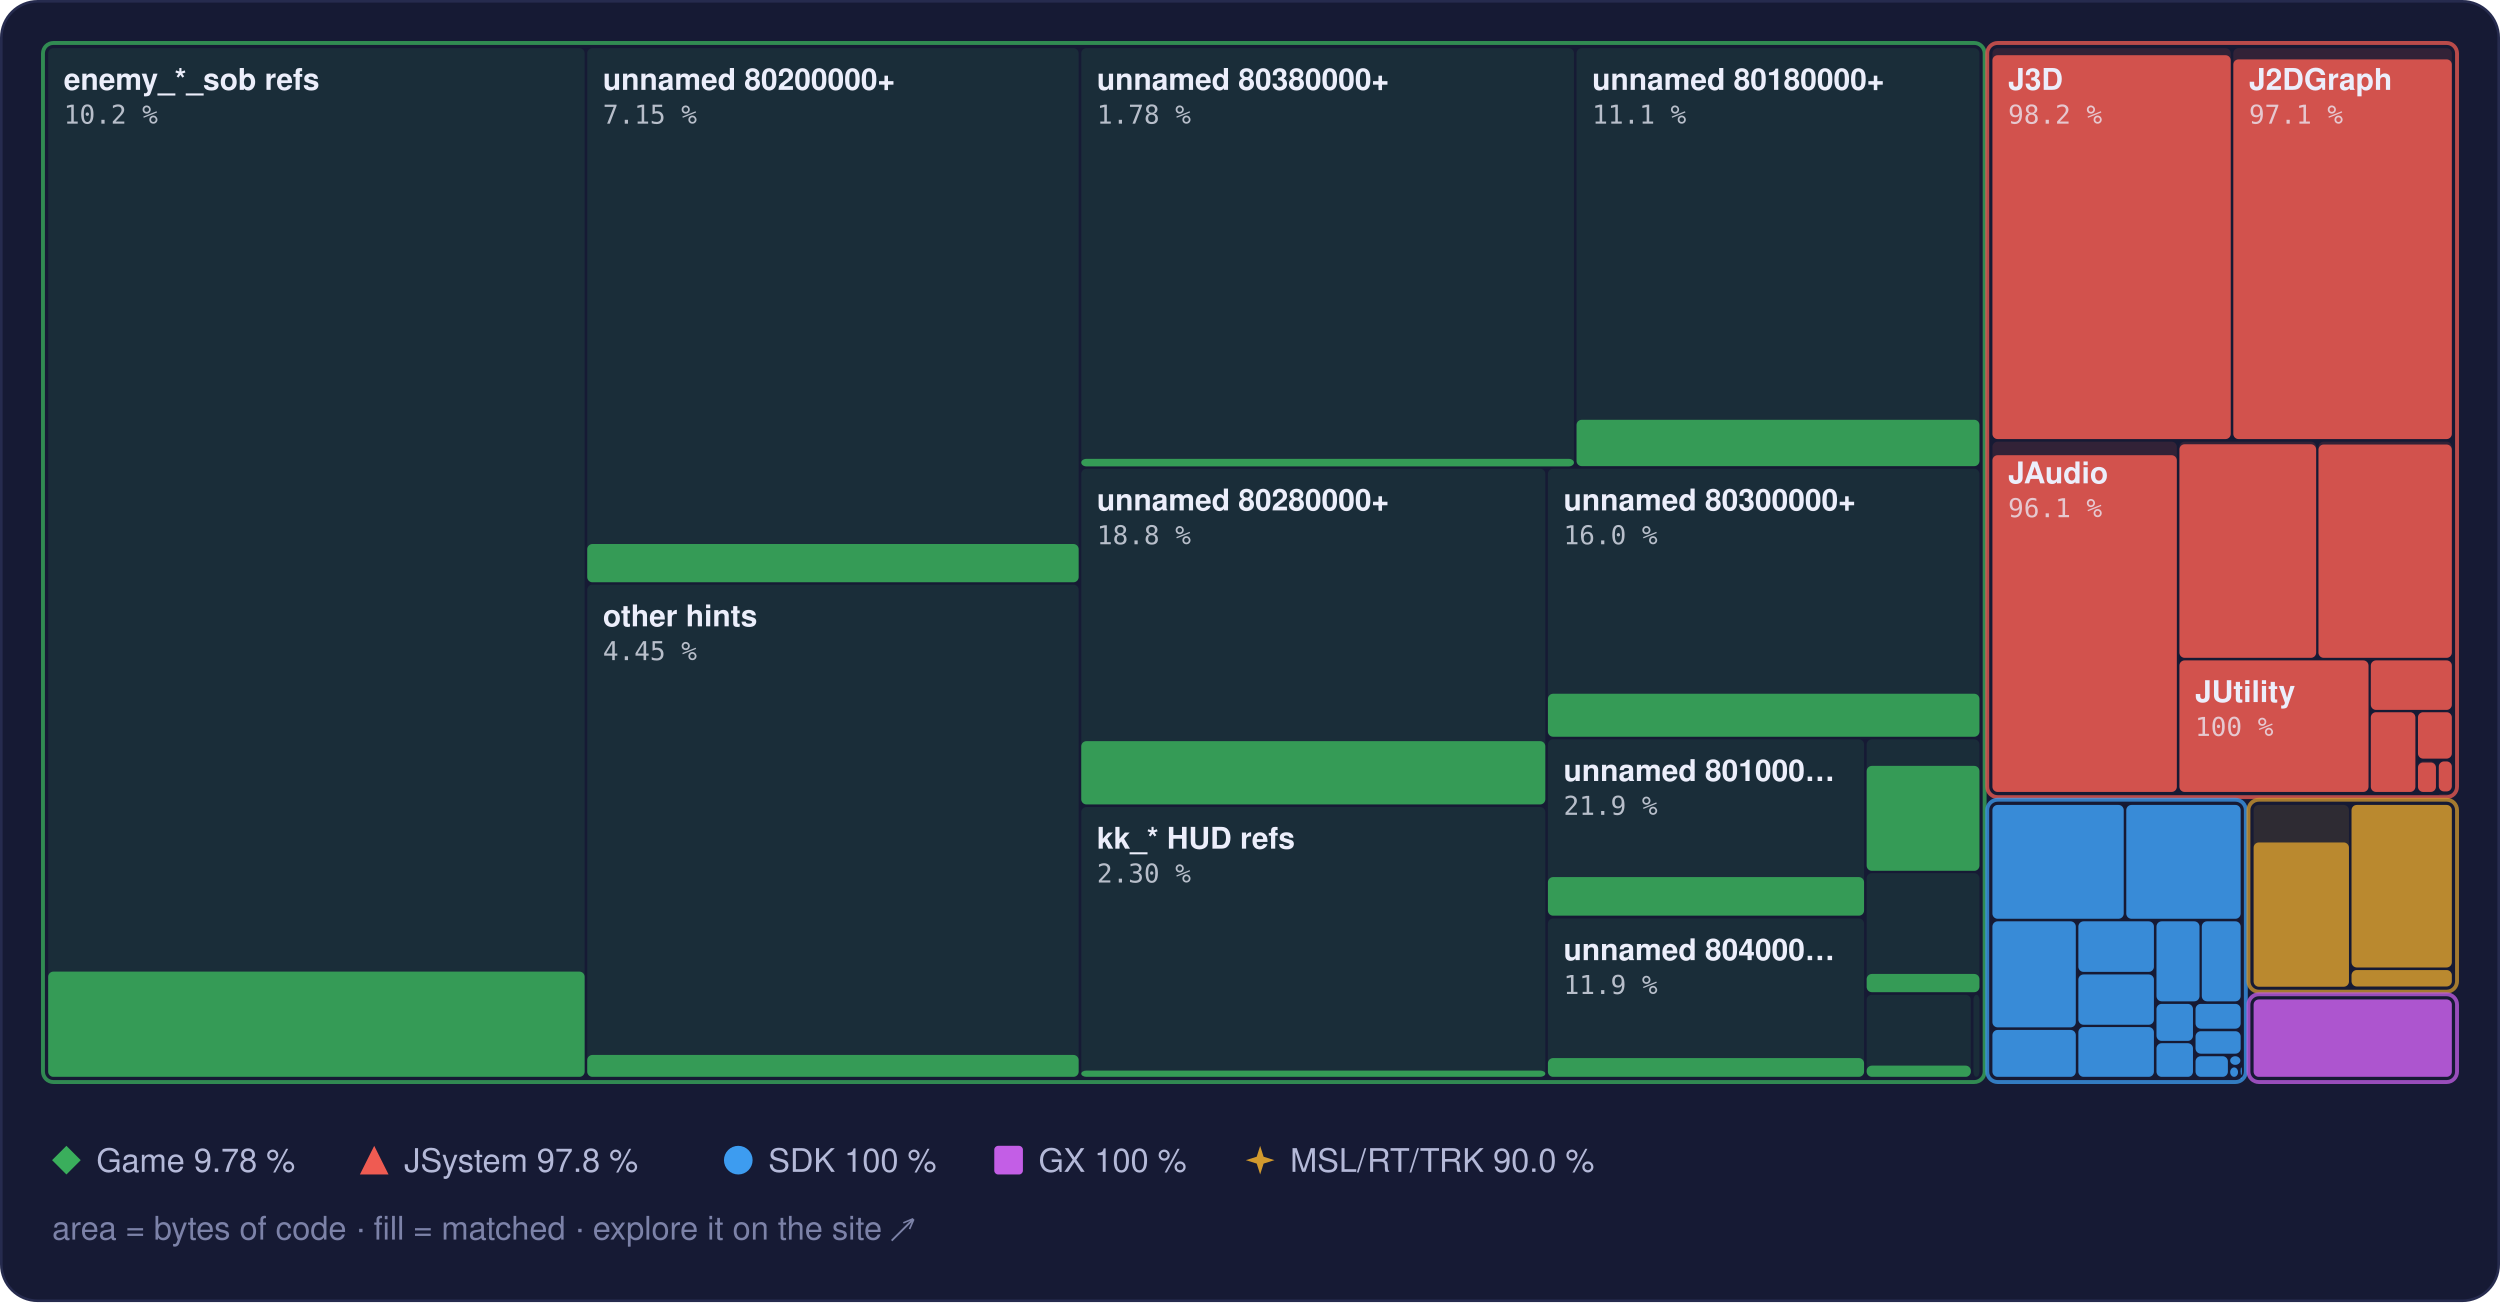
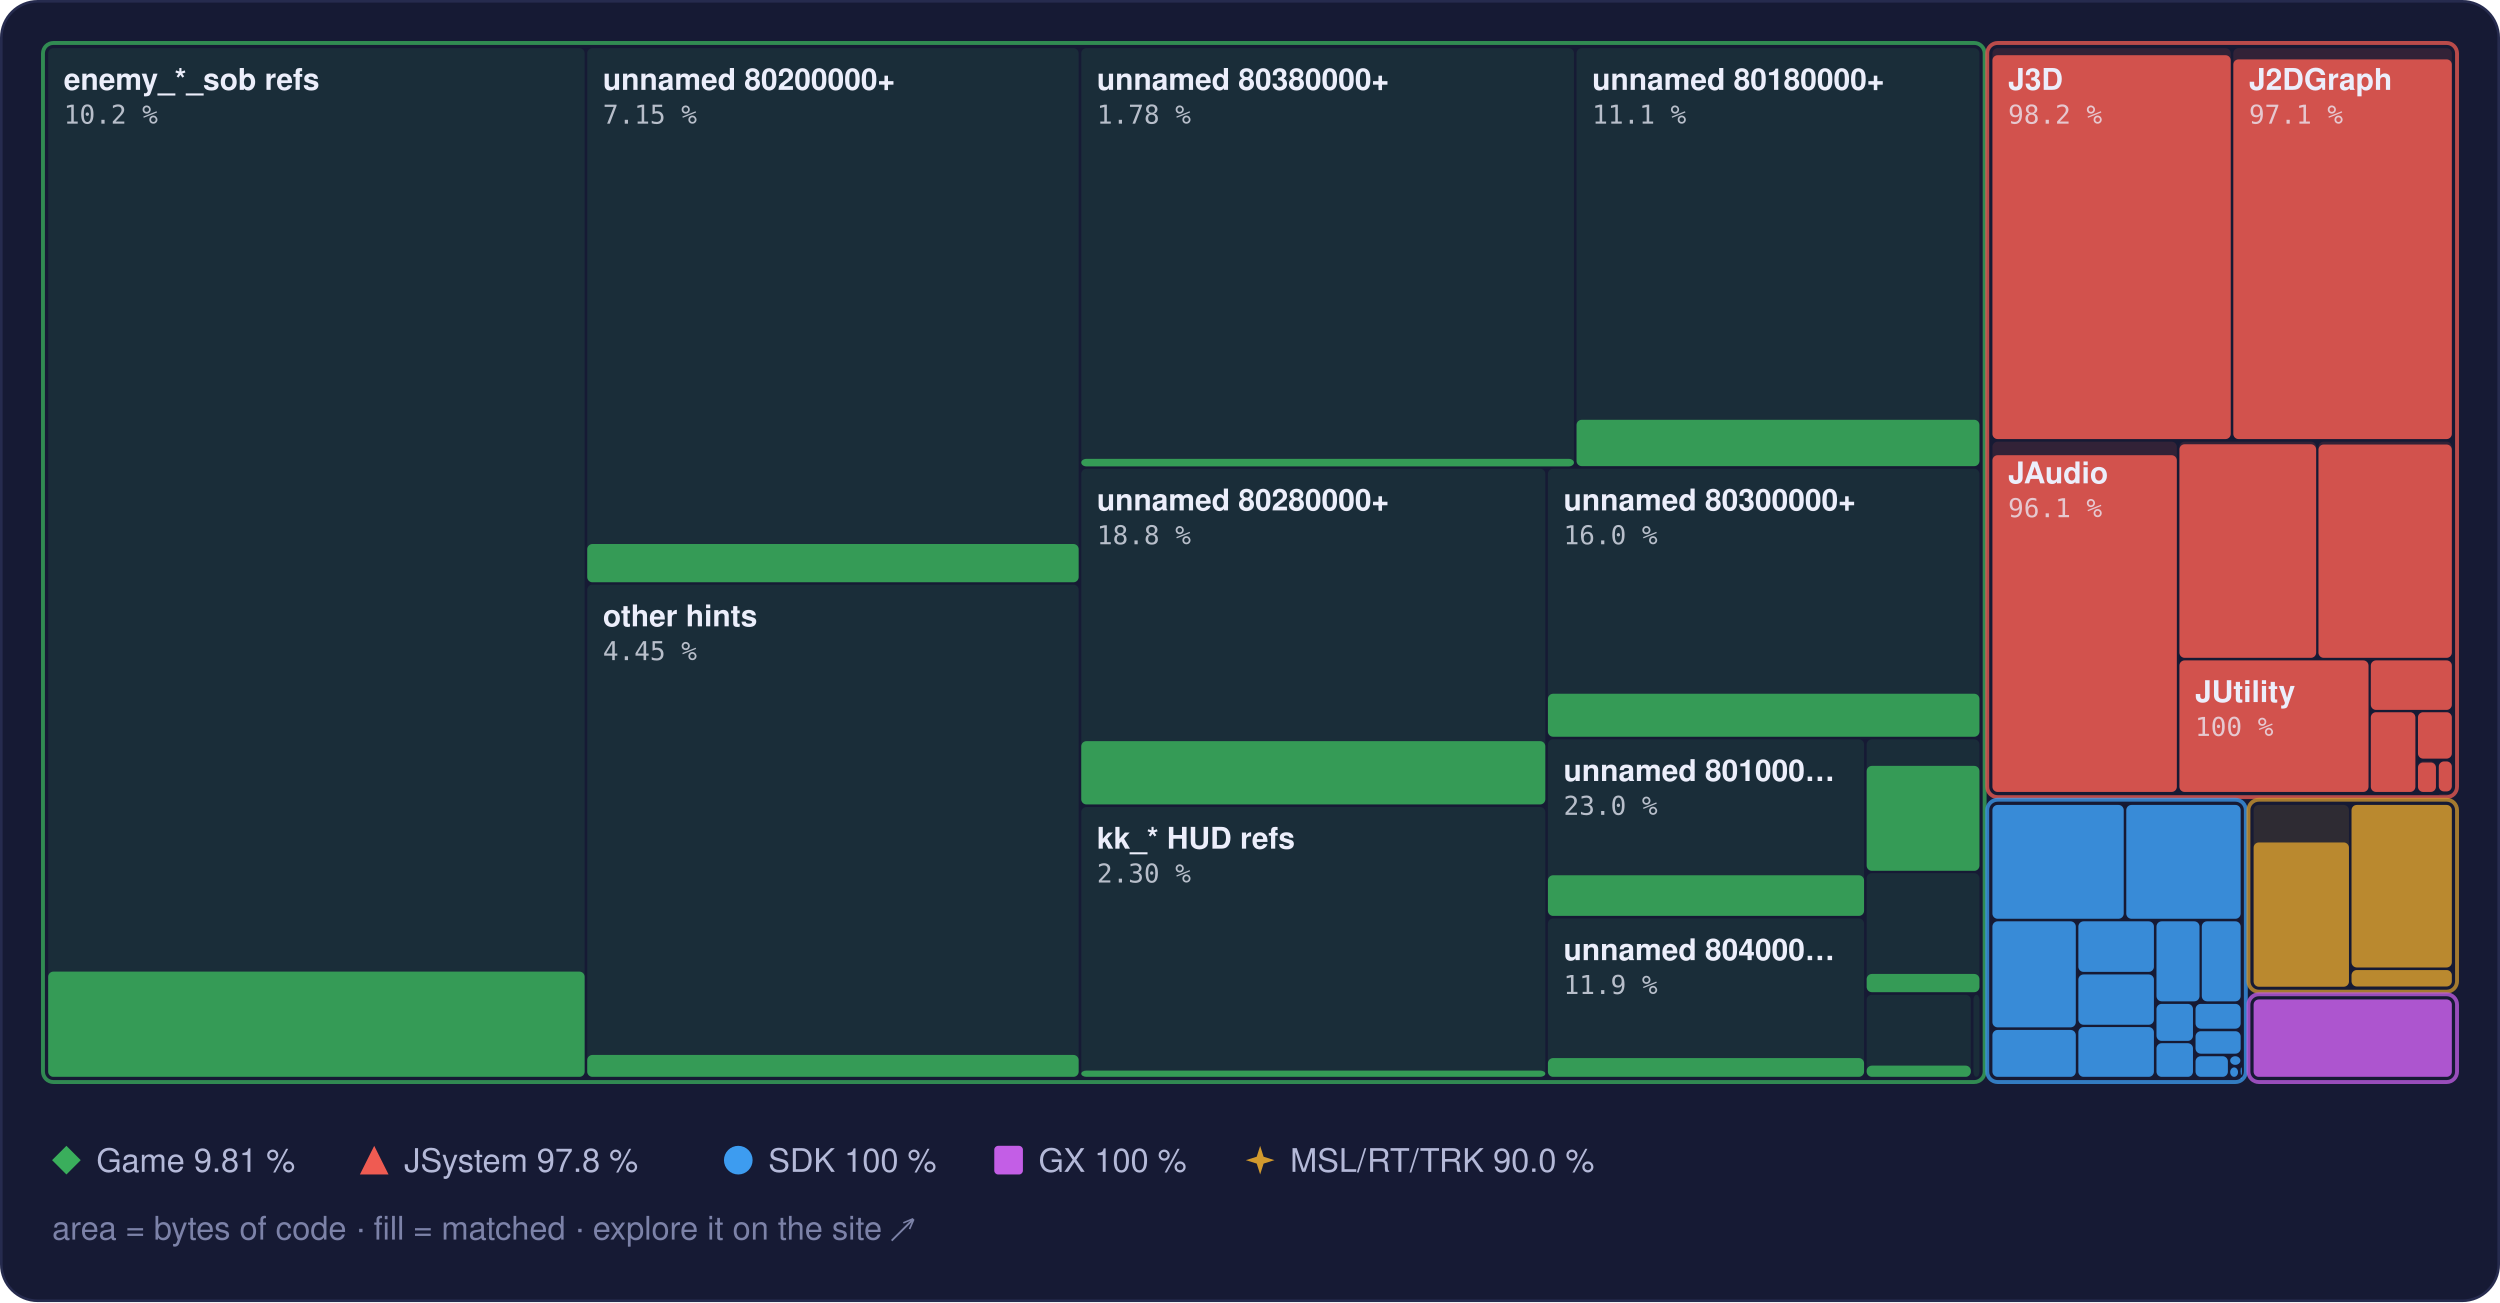
<svg xmlns="http://www.w3.org/2000/svg" width="960" height="500" viewBox="0 0 960 500" role="img" aria-label="Treemap of main.dol by library, area by bytes of code, filled to the matched share">
  <style>text { font-family: -apple-system, BlinkMacSystemFont, 'Segoe UI', Helvetica, Arial, sans-serif; } .mono { font-family: ui-monospace, SFMono-Regular, 'SF Mono', Menlo, Consolas, monospace; } .rise { transform-box: fill-box; transform-origin: 50% 100%; animation: rise 1.6s cubic-bezier(.2,.8,.2,1) .2s both; } @keyframes rise { from { transform: scaleY(0); } } @media (prefers-reduced-motion: reduce) { * { animation: none !important; } }</style>
  <rect x="0.5" y="0.5" width="959" height="499" rx="14" fill="#161a34" stroke="#262b4e" />
  <rect x="18.5" y="18.5" width="206.0" height="395.0" rx="2" fill="#3aae5c" fill-opacity="0.13" />
  <rect class="rise" x="18.5" y="373.1" width="206.0" height="40.4" rx="2" fill="#3aae5c" fill-opacity="0.85" />
  <rect x="225.5" y="18.5" width="188.7" height="205.0" rx="2" fill="#3aae5c" fill-opacity="0.13" />
  <rect class="rise" x="225.5" y="208.9" width="188.7" height="14.7" rx="2" fill="#3aae5c" fill-opacity="0.85" />
  <rect x="225.5" y="224.5" width="188.7" height="189.0" rx="2" fill="#3aae5c" fill-opacity="0.13" />
  <rect class="rise" x="225.5" y="405.1" width="188.7" height="8.4" rx="2" fill="#3aae5c" fill-opacity="0.85" />
  <rect x="415.2" y="18.5" width="189.2" height="160.5" rx="2" fill="#3aae5c" fill-opacity="0.13" />
  <rect class="rise" x="415.2" y="176.2" width="189.2" height="2.9" rx="2" fill="#3aae5c" fill-opacity="0.85" />
  <rect x="605.4" y="18.5" width="154.7" height="160.5" rx="2" fill="#3aae5c" fill-opacity="0.13" />
  <rect class="rise" x="605.4" y="161.2" width="154.7" height="17.8" rx="2" fill="#3aae5c" fill-opacity="0.85" />
  <rect x="415.2" y="180.0" width="178.2" height="128.9" rx="2" fill="#3aae5c" fill-opacity="0.13" />
  <rect class="rise" x="415.2" y="284.6" width="178.2" height="24.3" rx="2" fill="#3aae5c" fill-opacity="0.85" />
  <rect x="415.2" y="309.9" width="178.2" height="103.6" rx="2" fill="#3aae5c" fill-opacity="0.13" />
  <rect class="rise" x="415.2" y="411.1" width="178.2" height="2.4" rx="2" fill="#3aae5c" fill-opacity="0.85" />
  <rect x="594.4" y="180.0" width="165.7" height="102.9" rx="2" fill="#3aae5c" fill-opacity="0.13" />
  <rect class="rise" x="594.4" y="266.4" width="165.7" height="16.5" rx="2" fill="#3aae5c" fill-opacity="0.85" />
  <rect x="594.4" y="283.9" width="121.4" height="67.8" rx="2" fill="#3aae5c" fill-opacity="0.13" />
-   <rect class="rise" x="594.4" y="336.8" width="121.4" height="14.8" rx="2" fill="#3aae5c" fill-opacity="0.85" />
+   <rect class="rise" x="594.4" y="336.1" width="121.4" height="15.6" rx="2" fill="#3aae5c" fill-opacity="0.85" />
  <rect x="594.4" y="352.7" width="121.4" height="60.8" rx="2" fill="#3aae5c" fill-opacity="0.13" />
  <rect class="rise" x="594.4" y="406.3" width="121.4" height="7.2" rx="2" fill="#3aae5c" fill-opacity="0.85" />
  <rect x="716.8" y="283.9" width="43.3" height="50.4" rx="2" fill="#3aae5c" fill-opacity="0.13" />
  <rect class="rise" x="716.8" y="294.1" width="43.3" height="40.3" rx="2" fill="#3aae5c" fill-opacity="0.85" />
  <rect x="716.8" y="335.3" width="43.3" height="45.6" rx="2" fill="#3aae5c" fill-opacity="0.13" />
  <rect class="rise" x="716.8" y="374.0" width="43.3" height="7.0" rx="2" fill="#3aae5c" fill-opacity="0.85" />
  <rect x="716.8" y="382.0" width="40.0" height="31.5" rx="2" fill="#3aae5c" fill-opacity="0.13" />
  <rect class="rise" x="716.8" y="409.2" width="40.0" height="4.3" rx="2" fill="#3aae5c" fill-opacity="0.85" />
  <rect x="757.8" y="382.0" width="2.3" height="31.5" rx="2" fill="#3aae5c" fill-opacity="0.13" />
  <rect x="16.5" y="16.5" width="745.6" height="399.0" rx="4" fill="none" stroke="#3aae5c" stroke-opacity="0.75" stroke-width="1.5" />
  <rect x="765.1" y="18.5" width="91.5" height="150.1" rx="2" fill="#ef5b52" fill-opacity="0.13" />
  <rect class="rise" x="765.1" y="21.2" width="91.5" height="147.4" rx="2" fill="#ef5b52" fill-opacity="0.85" />
  <rect x="857.6" y="18.5" width="83.9" height="150.1" rx="2" fill="#ef5b52" fill-opacity="0.13" />
  <rect class="rise" x="857.6" y="22.8" width="83.9" height="145.8" rx="2" fill="#ef5b52" fill-opacity="0.85" />
  <rect x="765.1" y="169.6" width="70.8" height="134.5" rx="2" fill="#ef5b52" fill-opacity="0.13" />
  <rect class="rise" x="765.1" y="174.8" width="70.8" height="129.3" rx="2" fill="#ef5b52" fill-opacity="0.85" />
  <rect x="836.9" y="169.6" width="52.5" height="83.0" rx="2" fill="#ef5b52" fill-opacity="0.13" />
  <rect class="rise" x="836.9" y="170.6" width="52.5" height="82.0" rx="2" fill="#ef5b52" fill-opacity="0.85" />
  <rect x="890.3" y="169.6" width="51.2" height="83.0" rx="2" fill="#ef5b52" fill-opacity="0.13" />
  <rect class="rise" x="890.3" y="170.7" width="51.2" height="81.9" rx="2" fill="#ef5b52" fill-opacity="0.85" />
  <rect x="836.9" y="253.6" width="72.6" height="50.5" rx="2" fill="#ef5b52" fill-opacity="0.13" />
  <rect class="rise" x="836.9" y="253.6" width="72.6" height="50.5" rx="2" fill="#ef5b52" fill-opacity="0.85" />
  <rect x="910.4" y="253.6" width="31.1" height="19.0" rx="2" fill="#ef5b52" fill-opacity="0.13" />
  <rect class="rise" x="910.4" y="253.6" width="31.1" height="19.0" rx="2" fill="#ef5b52" fill-opacity="0.85" />
  <rect x="910.4" y="273.5" width="17.1" height="30.6" rx="2" fill="#ef5b52" fill-opacity="0.13" />
  <rect class="rise" x="910.4" y="273.5" width="17.1" height="30.6" rx="2" fill="#ef5b52" fill-opacity="0.85" />
  <rect x="928.5" y="273.5" width="13.0" height="17.8" rx="2" fill="#ef5b52" fill-opacity="0.13" />
  <rect class="rise" x="928.5" y="273.5" width="13.0" height="17.8" rx="2" fill="#ef5b52" fill-opacity="0.85" />
  <rect x="928.5" y="292.4" width="6.9" height="11.7" rx="2" fill="#ef5b52" fill-opacity="0.13" />
  <rect class="rise" x="928.5" y="292.8" width="6.9" height="11.3" rx="2" fill="#ef5b52" fill-opacity="0.85" />
  <rect x="936.5" y="292.4" width="5.0" height="11.5" rx="2" fill="#ef5b52" fill-opacity="0.13" />
  <rect class="rise" x="936.5" y="292.4" width="5.0" height="11.5" rx="2" fill="#ef5b52" fill-opacity="0.85" />
  <rect x="936.5" y="304.9" width="5.0" height="0.5" rx="2" fill="#ef5b52" fill-opacity="0.13" />
  <rect x="763.1" y="16.5" width="180.4" height="289.6" rx="4" fill="none" stroke="#ef5b52" stroke-opacity="0.75" stroke-width="1.5" />
  <rect x="765.1" y="309.1" width="50.4" height="43.7" rx="2" fill="#3d9cf0" fill-opacity="0.13" />
  <rect class="rise" x="765.1" y="309.1" width="50.4" height="43.7" rx="2" fill="#3d9cf0" fill-opacity="0.85" />
  <rect x="816.5" y="309.1" width="43.9" height="43.7" rx="2" fill="#3d9cf0" fill-opacity="0.13" />
  <rect class="rise" x="816.5" y="309.1" width="43.9" height="43.7" rx="2" fill="#3d9cf0" fill-opacity="0.85" />
  <rect x="765.1" y="353.8" width="32.0" height="40.7" rx="2" fill="#3d9cf0" fill-opacity="0.13" />
  <rect class="rise" x="765.1" y="353.8" width="32.0" height="40.7" rx="2" fill="#3d9cf0" fill-opacity="0.85" />
  <rect x="765.1" y="395.5" width="32.0" height="18.0" rx="2" fill="#3d9cf0" fill-opacity="0.13" />
  <rect class="rise" x="765.1" y="395.5" width="32.0" height="18.0" rx="2" fill="#3d9cf0" fill-opacity="0.85" />
  <rect x="798.1" y="353.8" width="29.0" height="19.4" rx="2" fill="#3d9cf0" fill-opacity="0.13" />
  <rect class="rise" x="798.1" y="353.8" width="29.0" height="19.4" rx="2" fill="#3d9cf0" fill-opacity="0.85" />
  <rect x="798.1" y="374.2" width="29.0" height="19.3" rx="2" fill="#3d9cf0" fill-opacity="0.13" />
  <rect class="rise" x="798.1" y="374.2" width="29.0" height="19.3" rx="2" fill="#3d9cf0" fill-opacity="0.85" />
  <rect x="798.1" y="394.4" width="29.0" height="19.1" rx="2" fill="#3d9cf0" fill-opacity="0.13" />
  <rect class="rise" x="798.1" y="394.4" width="29.0" height="19.1" rx="2" fill="#3d9cf0" fill-opacity="0.85" />
  <rect x="828.1" y="353.8" width="16.5" height="30.7" rx="2" fill="#3d9cf0" fill-opacity="0.13" />
  <rect class="rise" x="828.1" y="353.8" width="16.5" height="30.7" rx="2" fill="#3d9cf0" fill-opacity="0.85" />
  <rect x="845.5" y="353.8" width="14.9" height="30.7" rx="2" fill="#3d9cf0" fill-opacity="0.13" />
  <rect class="rise" x="845.5" y="353.8" width="14.9" height="30.7" rx="2" fill="#3d9cf0" fill-opacity="0.85" />
  <rect x="828.1" y="385.5" width="14.0" height="14.2" rx="2" fill="#3d9cf0" fill-opacity="0.13" />
  <rect class="rise" x="828.1" y="385.5" width="14.0" height="14.2" rx="2" fill="#3d9cf0" fill-opacity="0.85" />
  <rect x="828.1" y="400.6" width="14.0" height="12.9" rx="2" fill="#3d9cf0" fill-opacity="0.13" />
  <rect class="rise" x="828.1" y="400.6" width="14.0" height="12.9" rx="2" fill="#3d9cf0" fill-opacity="0.85" />
  <rect x="843.1" y="385.5" width="17.3" height="9.5" rx="2" fill="#3d9cf0" fill-opacity="0.13" />
  <rect class="rise" x="843.1" y="385.5" width="17.3" height="9.5" rx="2" fill="#3d9cf0" fill-opacity="0.85" />
  <rect x="843.1" y="396.0" width="17.3" height="8.6" rx="2" fill="#3d9cf0" fill-opacity="0.13" />
  <rect class="rise" x="843.1" y="396.0" width="17.3" height="8.6" rx="2" fill="#3d9cf0" fill-opacity="0.85" />
  <rect x="843.1" y="405.6" width="12.4" height="7.9" rx="2" fill="#3d9cf0" fill-opacity="0.13" />
  <rect class="rise" x="843.1" y="405.6" width="12.4" height="7.9" rx="2" fill="#3d9cf0" fill-opacity="0.85" />
  <rect x="856.4" y="405.6" width="3.9" height="3.3" rx="2" fill="#3d9cf0" fill-opacity="0.13" />
  <rect class="rise" x="856.4" y="405.6" width="3.9" height="3.3" rx="2" fill="#3d9cf0" fill-opacity="0.85" />
  <rect x="856.4" y="409.9" width="3.0" height="3.6" rx="2" fill="#3d9cf0" fill-opacity="0.13" />
  <rect class="rise" x="856.4" y="409.9" width="3.0" height="3.6" rx="2" fill="#3d9cf0" fill-opacity="0.85" />
  <rect x="860.4" y="409.9" width="0.5" height="2.9" rx="2" fill="#3d9cf0" fill-opacity="0.13" />
  <rect class="rise" x="860.4" y="409.9" width="0.5" height="2.9" rx="2" fill="#3d9cf0" fill-opacity="0.85" />
  <rect x="860.4" y="413.8" width="0.5" height="0.5" rx="2" fill="#3d9cf0" fill-opacity="0.13" />
  <rect class="rise" x="860.4" y="413.8" width="0.5" height="0.5" rx="2" fill="#3d9cf0" fill-opacity="0.85" />
  <rect x="763.1" y="307.1" width="99.3" height="108.4" rx="4" fill="none" stroke="#3d9cf0" stroke-opacity="0.75" stroke-width="1.5" />
  <rect x="865.4" y="309.1" width="36.6" height="69.7" rx="2" fill="#d29a2e" fill-opacity="0.13" />
  <rect class="rise" x="865.4" y="323.5" width="36.6" height="55.4" rx="2" fill="#d29a2e" fill-opacity="0.85" />
  <rect x="903.0" y="309.1" width="38.5" height="62.4" rx="2" fill="#d29a2e" fill-opacity="0.13" />
  <rect class="rise" x="903.0" y="309.1" width="38.5" height="62.4" rx="2" fill="#d29a2e" fill-opacity="0.85" />
  <rect x="903.0" y="372.5" width="38.5" height="6.3" rx="2" fill="#d29a2e" fill-opacity="0.13" />
  <rect class="rise" x="903.0" y="372.5" width="38.5" height="6.3" rx="2" fill="#d29a2e" fill-opacity="0.85" />
  <rect x="863.4" y="307.1" width="80.1" height="73.7" rx="4" fill="none" stroke="#d29a2e" stroke-opacity="0.75" stroke-width="1.5" />
  <rect x="865.4" y="383.8" width="76.1" height="29.7" rx="2" fill="#c35ee6" fill-opacity="0.13" />
  <rect class="rise" x="865.4" y="383.8" width="76.1" height="29.7" rx="2" fill="#c35ee6" fill-opacity="0.85" />
  <rect x="863.4" y="381.8" width="80.1" height="33.7" rx="4" fill="none" stroke="#c35ee6" stroke-opacity="0.75" stroke-width="1.5" />
  <text x="24.5" y="34.5" font-size="11.5" font-weight="600" fill="#eceefb">enemy_*_sob refs</text>
  <text x="24.5" y="47.5" class="mono" font-size="10" fill="#eceefb" fill-opacity="0.75">10.2 %</text>
  <text x="231.5" y="34.5" font-size="11.5" font-weight="600" fill="#eceefb">unnamed 80200000+</text>
  <text x="231.5" y="47.5" class="mono" font-size="10" fill="#eceefb" fill-opacity="0.75">7.15 %</text>
  <text x="231.5" y="240.5" font-size="11.5" font-weight="600" fill="#eceefb">other hints</text>
  <text x="231.5" y="253.5" class="mono" font-size="10" fill="#eceefb" fill-opacity="0.75">4.45 %</text>
  <text x="421.2" y="34.5" font-size="11.5" font-weight="600" fill="#eceefb">unnamed 80380000+</text>
  <text x="421.2" y="47.5" class="mono" font-size="10" fill="#eceefb" fill-opacity="0.75">1.78 %</text>
  <text x="611.4" y="34.5" font-size="11.5" font-weight="600" fill="#eceefb">unnamed 80180000+</text>
  <text x="611.4" y="47.5" class="mono" font-size="10" fill="#eceefb" fill-opacity="0.75">11.1 %</text>
  <text x="421.2" y="196.0" font-size="11.5" font-weight="600" fill="#eceefb">unnamed 80280000+</text>
  <text x="421.2" y="209.0" class="mono" font-size="10" fill="#eceefb" fill-opacity="0.75">18.8 %</text>
  <text x="421.2" y="325.9" font-size="11.5" font-weight="600" fill="#eceefb">kk_* HUD refs</text>
  <text x="421.2" y="338.9" class="mono" font-size="10" fill="#eceefb" fill-opacity="0.75">2.30 %</text>
  <text x="600.4" y="196.0" font-size="11.5" font-weight="600" fill="#eceefb">unnamed 80300000+</text>
  <text x="600.4" y="209.0" class="mono" font-size="10" fill="#eceefb" fill-opacity="0.75">16.0 %</text>
  <text x="600.4" y="299.9" font-size="11.5" font-weight="600" fill="#eceefb">unnamed 801000…</text>
-   <text x="600.4" y="312.9" class="mono" font-size="10" fill="#eceefb" fill-opacity="0.75">21.9 %</text>
+   <text x="600.4" y="312.9" class="mono" font-size="10" fill="#eceefb" fill-opacity="0.75">23.0 %</text>
  <text x="600.4" y="368.7" font-size="11.5" font-weight="600" fill="#eceefb">unnamed 804000…</text>
  <text x="600.4" y="381.7" class="mono" font-size="10" fill="#eceefb" fill-opacity="0.75">11.9 %</text>
  <text x="771.1" y="34.5" font-size="11.5" font-weight="600" fill="#eceefb">J3D</text>
  <text x="771.1" y="47.5" class="mono" font-size="10" fill="#eceefb" fill-opacity="0.75">98.2 %</text>
  <text x="863.6" y="34.5" font-size="11.5" font-weight="600" fill="#eceefb">J2DGraph</text>
  <text x="863.6" y="47.5" class="mono" font-size="10" fill="#eceefb" fill-opacity="0.75">97.1 %</text>
  <text x="771.1" y="185.6" font-size="11.5" font-weight="600" fill="#eceefb">JAudio</text>
  <text x="771.1" y="198.6" class="mono" font-size="10" fill="#eceefb" fill-opacity="0.75">96.1 %</text>
  <text x="842.9" y="269.6" font-size="11.5" font-weight="600" fill="#eceefb">JUtility</text>
  <text x="842.9" y="282.6" class="mono" font-size="10" fill="#eceefb" fill-opacity="0.75">100 %</text>
  <g fill="#3aae5c">
    <path d="M25.5 440L31 445.5L25.5 451L20 445.5Z" />
  </g>
-   <text x="37" y="450" font-size="12.5" fill="#b4b9d8">Game 9.78 %</text>
+   <text x="37" y="450" font-size="12.5" fill="#b4b9d8">Game 9.81 %</text>
  <g fill="#ef5b52">
    <path d="M143.7 440L149.2 451L138.2 451Z" />
  </g>
  <text x="155.2" y="450" font-size="12.5" fill="#b4b9d8">JSystem 97.8 %</text>
  <g fill="#3d9cf0">
    <circle cx="283.5" cy="445.5" r="5.5" />
  </g>
  <text x="295.0" y="450" font-size="12.5" fill="#b4b9d8">SDK 100 %</text>
  <g fill="#c35ee6">
    <rect x="381.8" y="440" width="11" height="11" rx="1.5" />
  </g>
  <text x="398.8" y="450" font-size="12.5" fill="#b4b9d8">GX 100 %</text>
  <g fill="#d29a2e">
    <path d="M483.9 440L485.22 444.18L489.4 445.5L485.22 446.82L483.9 451L482.58 446.82L478.4 445.5L482.58 444.18Z" />
  </g>
  <text x="495.4" y="450" font-size="12.5" fill="#b4b9d8">MSL/RT/TRK 90.0 %</text>
  <text x="20" y="476" font-size="12.5" fill="#7c82a8">area = bytes of code · fill = matched · explore it on the site ↗</text>
</svg>
